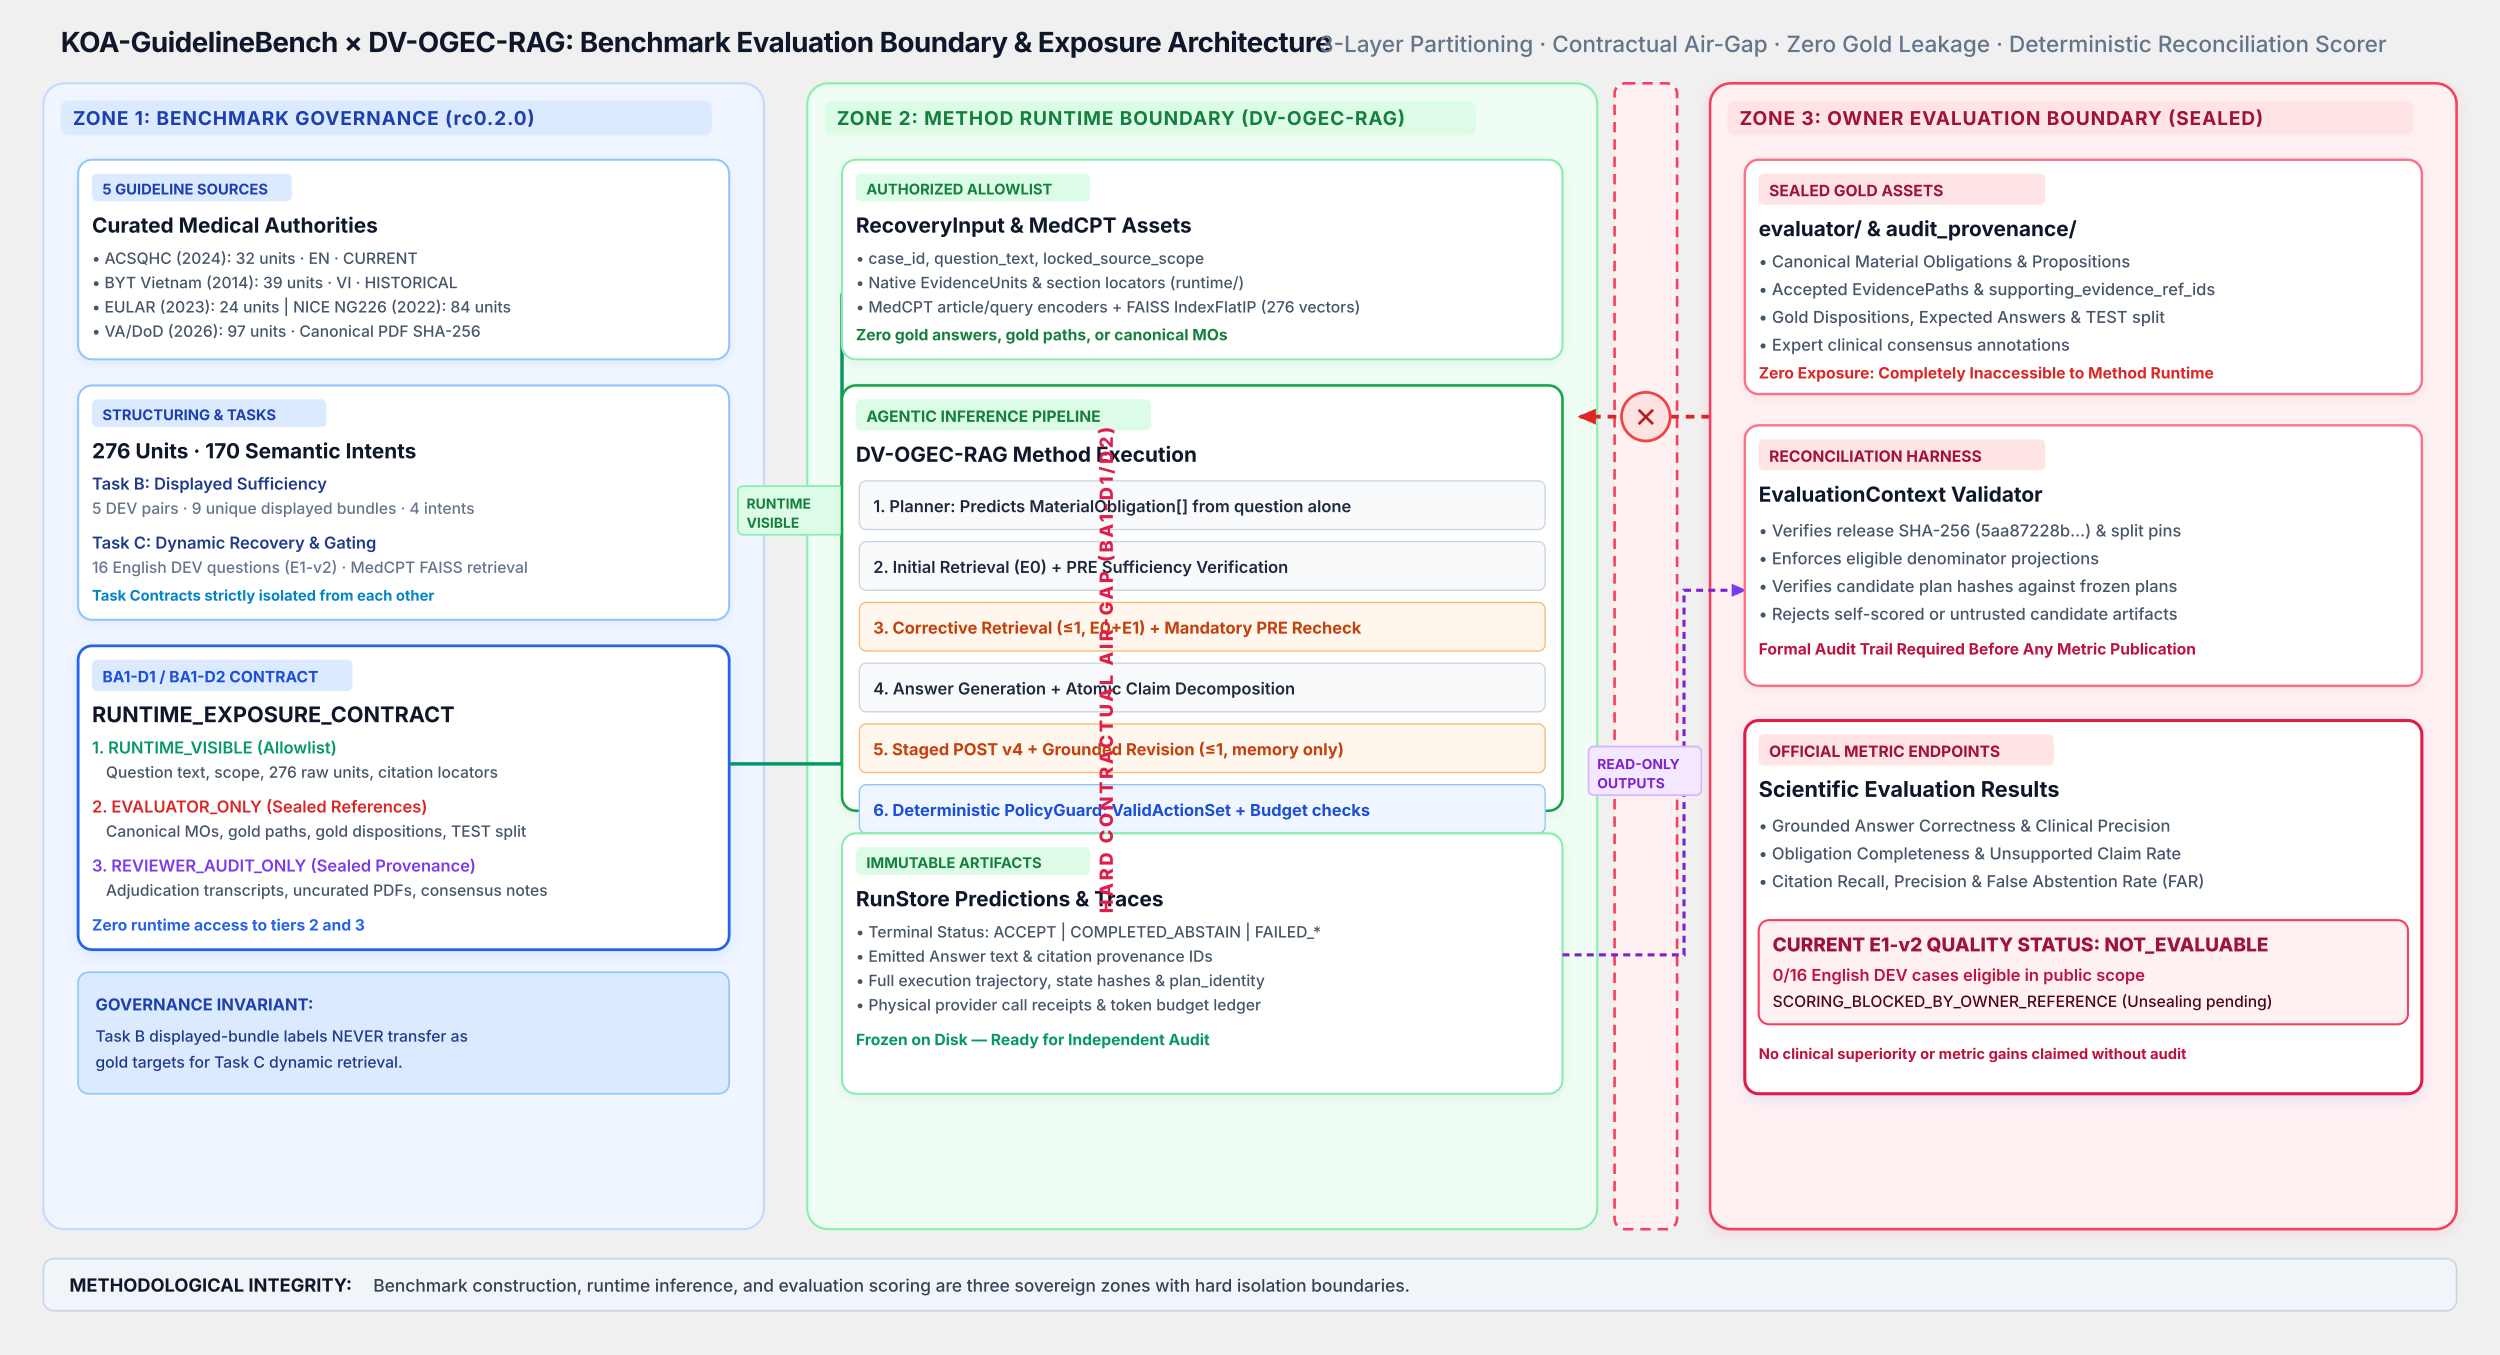
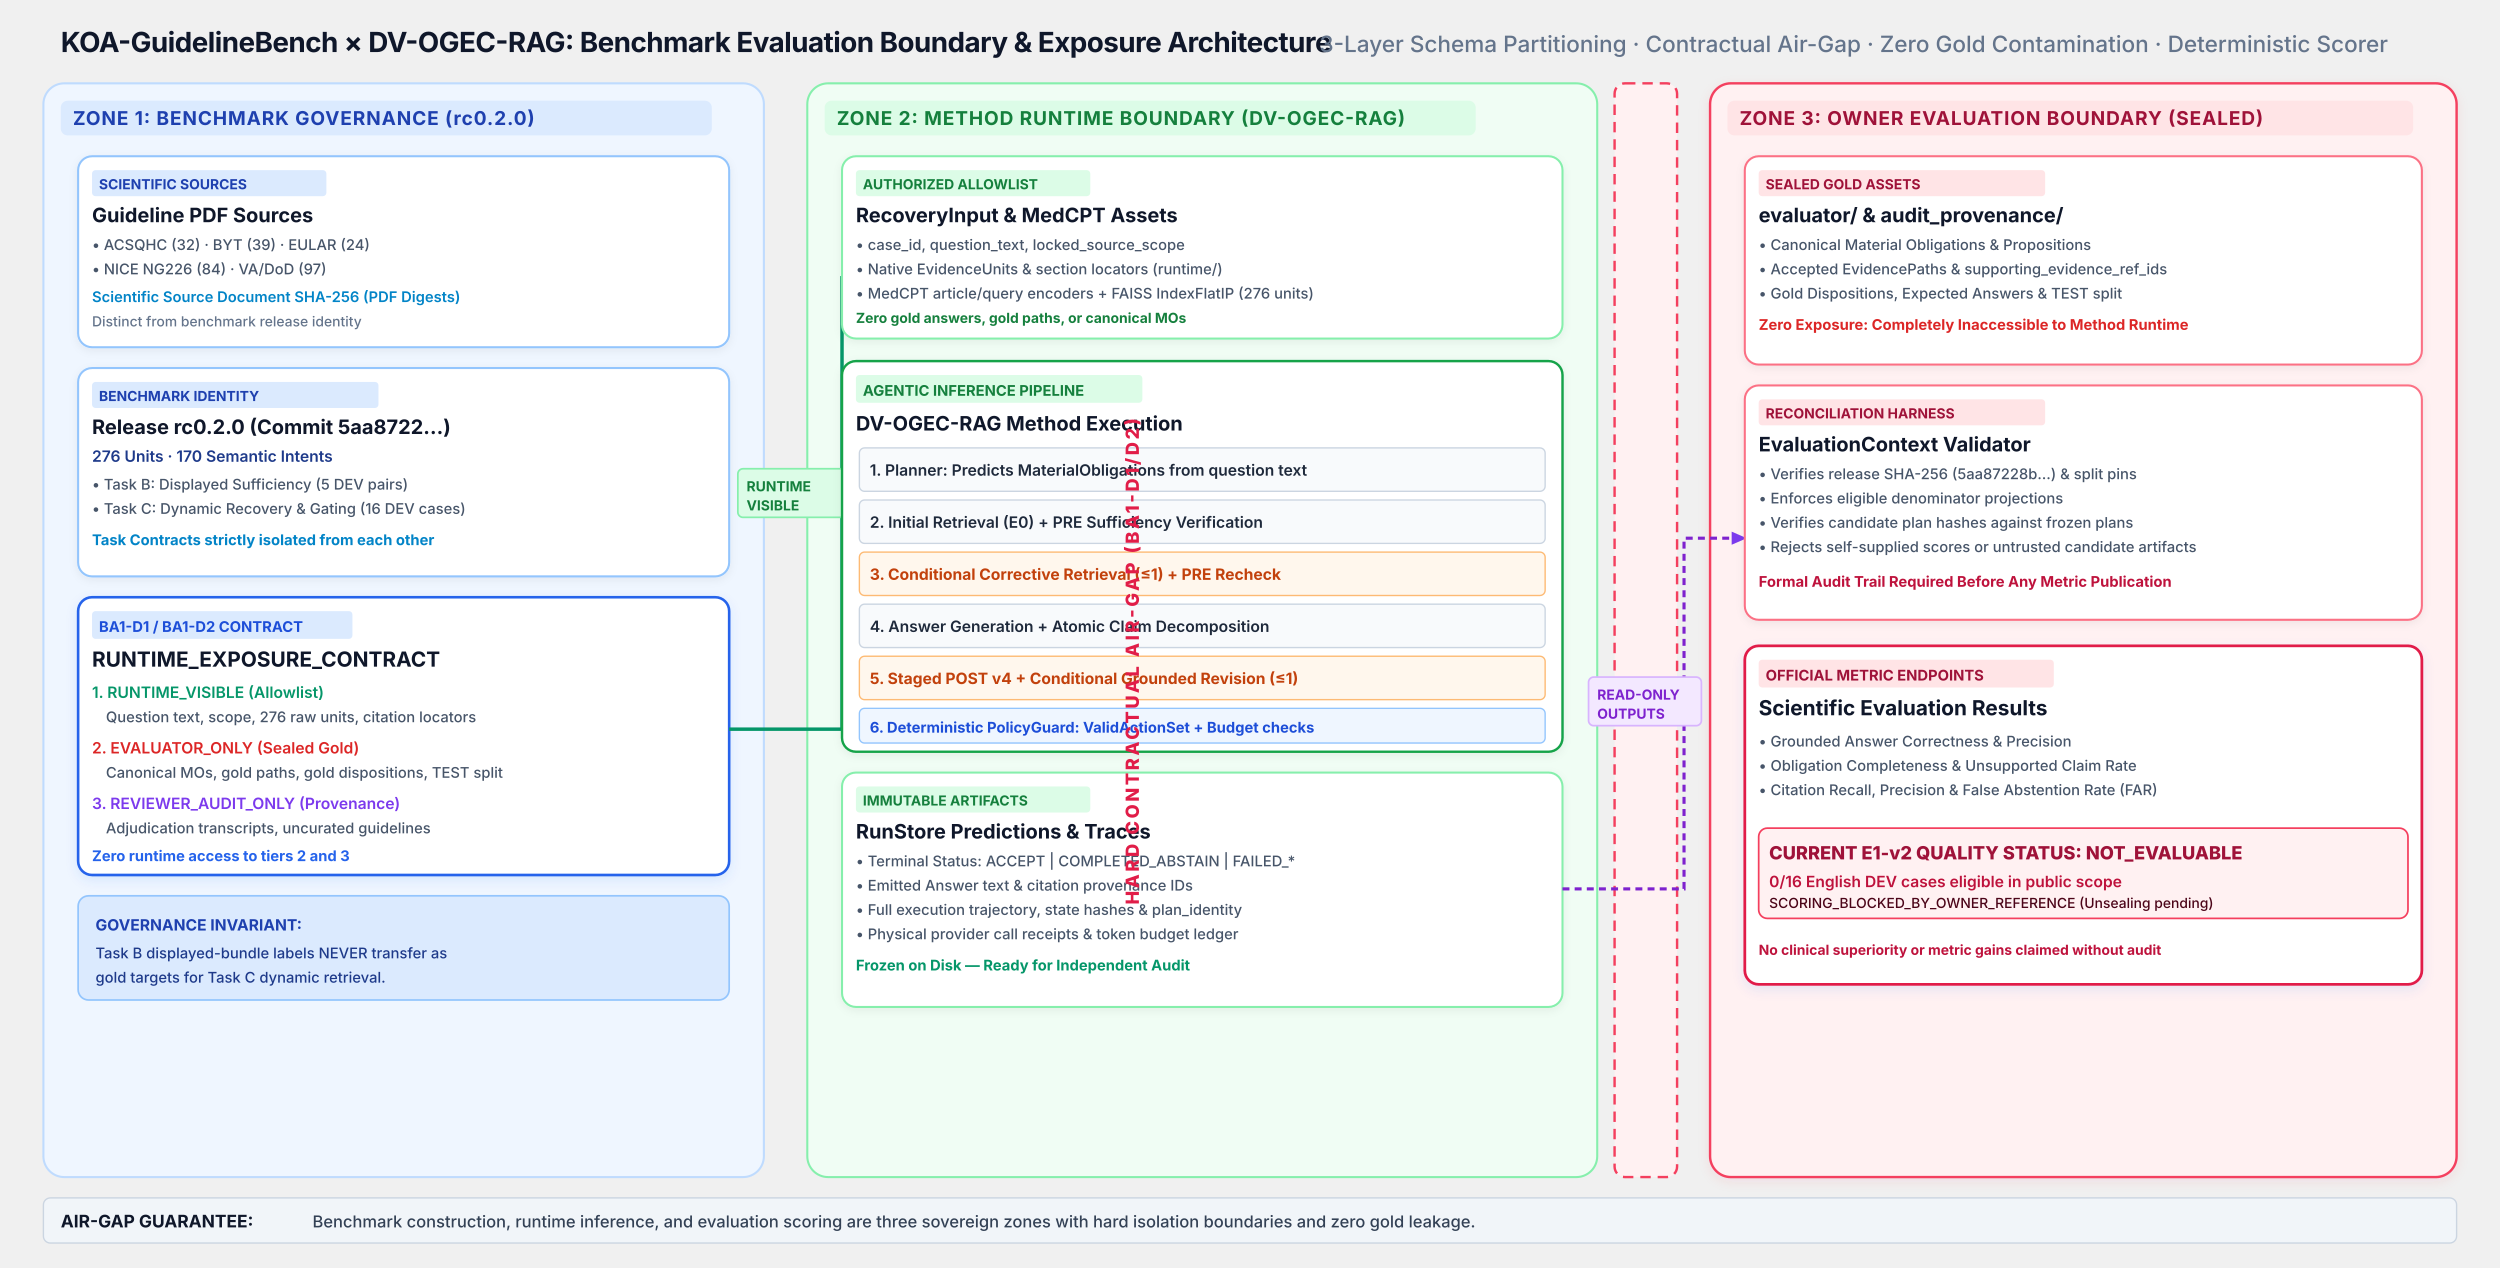
- <svg xmlns="http://www.w3.org/2000/svg" viewBox="0 0 1440 780" width="100%" height="100%" style="background:#ffffff; font-family: 'Inter', -apple-system, BlinkMacSystemFont, 'Segoe UI', Roboto, Helvetica, Arial, sans-serif;">
+ <svg xmlns="http://www.w3.org/2000/svg" viewBox="0 0 1440 730" width="100%" height="100%" style="background:#ffffff; font-family: 'Inter', -apple-system, BlinkMacSystemFont, 'Segoe UI', Roboto, Helvetica, Arial, sans-serif;">
  <defs>
    <filter id="card-shadow" x="-4%" y="-4%" width="108%" height="112%" filterUnits="userSpaceOnUse">
-       <feDropShadow dx="0" dy="2" stdDeviation="3" flood-color="#0f172a" flood-opacity="0.05" />
+       <feDropShadow dx="0" dy="1.5" stdDeviation="2.5" flood-color="#0f172a" flood-opacity="0.06" />
    </filter>
    <filter id="active-shadow" x="-6%" y="-6%" width="112%" height="116%" filterUnits="userSpaceOnUse">
-       <feDropShadow dx="0" dy="3" stdDeviation="4" flood-color="#2563eb" flood-opacity="0.10" />
+       <feDropShadow dx="0" dy="2.5" stdDeviation="3.5" flood-color="#2563eb" flood-opacity="0.10" />
    </filter>
    <filter id="firewall-shadow" x="-4%" y="-4%" width="108%" height="114%" filterUnits="userSpaceOnUse">
-       <feDropShadow dx="0" dy="2" stdDeviation="4" flood-color="#e11d48" flood-opacity="0.10" />
+       <feDropShadow dx="0" dy="2" stdDeviation="3.5" flood-color="#e11d48" flood-opacity="0.08" />
    </filter>
    <marker id="arrow-default" viewBox="0 0 10 10" refX="7" refY="5" markerWidth="6" markerHeight="6" orient="auto-start-reverse">
      <path d="M 0 1.5 L 8 5 L 0 8.5 z" fill="#475569" />
-     </marker>
-     <marker id="arrow-blue" viewBox="0 0 10 10" refX="7" refY="5" markerWidth="6" markerHeight="6" orient="auto-start-reverse">
-       <path d="M 0 1.5 L 8 5 L 0 8.5 z" fill="#2563eb" />
    </marker>
    <marker id="arrow-green" viewBox="0 0 10 10" refX="7" refY="5" markerWidth="6" markerHeight="6" orient="auto-start-reverse">
      <path d="M 0 1.5 L 8 5 L 0 8.5 z" fill="#059669" />
    </marker>
    <marker id="arrow-purple" viewBox="0 0 10 10" refX="7" refY="5" markerWidth="6" markerHeight="6" orient="auto-start-reverse">
      <path d="M 0 1.5 L 8 5 L 0 8.5 z" fill="#7c3aed" />
    </marker>
    <marker id="arrow-red" viewBox="0 0 10 10" refX="7" refY="5" markerWidth="6" markerHeight="6" orient="auto-start-reverse">
      <path d="M 0 1.5 L 8 5 L 0 8.5 z" fill="#dc2626" />
    </marker>
  </defs>
  <text x="35" y="30" font-size="16" font-weight="700" fill="#0f172a" letter-spacing="-0.3">KOA-GuidelineBench × DV-OGEC-RAG: Benchmark Evaluation Boundary &amp; Exposure Architecture</text>
-   <text x="760" y="30" font-size="13" font-weight="500" fill="#64748b">3-Layer Partitioning · Contractual Air-Gap · Zero Gold Leakage · Deterministic Reconciliation Scorer</text>
-   <rect x="25" y="48" width="415" height="660" rx="12" fill="#eff6ff" stroke="#bfdbfe" stroke-width="1.2" />
+   <text x="760" y="30" font-size="13" font-weight="500" fill="#64748b">3-Layer Schema Partitioning · Contractual Air-Gap · Zero Gold Contamination · Deterministic Scorer</text>
+   <rect x="25" y="48" width="415" height="630" rx="12" fill="#eff6ff" stroke="#bfdbfe" stroke-width="1.2" />
  <rect x="35" y="58" width="375" height="20" rx="4" fill="#dbeafe" />
  <text x="42" y="72" font-size="11" font-weight="700" fill="#1e40af" letter-spacing="0.5">ZONE 1: BENCHMARK GOVERNANCE (rc0.2.0)</text>
-   <g transform="translate(45, 92)">
-     <rect width="375" height="115" rx="8" fill="#ffffff" stroke="#93c5fd" stroke-width="1.2" filter="url(#card-shadow)" />
-     <rect x="8" y="8" width="115" height="16" rx="3" fill="#dbeafe" />
-     <text x="14" y="20" font-size="8.5" font-weight="700" fill="#1e40af">5 GUIDELINE SOURCES</text>
-     <text x="8" y="42" font-size="12" font-weight="700" fill="#0f172a">Curated Medical Authorities</text>
-     <text x="8" y="60" font-size="9" font-weight="500" fill="#475569">• ACSQHC (2024): 32 units · EN · CURRENT</text>
-     <text x="8" y="74" font-size="9" font-weight="500" fill="#475569">• BYT Vietnam (2014): 39 units · VI · HISTORICAL</text>
-     <text x="8" y="88" font-size="9" font-weight="500" fill="#475569">• EULAR (2023): 24 units | NICE NG226 (2022): 84 units</text>
-     <text x="8" y="102" font-size="9" font-weight="500" fill="#475569">• VA/DoD (2026): 97 units · Canonical PDF SHA-256</text>
+   <g transform="translate(45, 90)">
+     <rect width="375" height="110" rx="8" fill="#ffffff" stroke="#93c5fd" stroke-width="1.2" filter="url(#card-shadow)" />
+     <rect x="8" y="8" width="135" height="15" rx="2" fill="#dbeafe" />
+     <text x="12" y="19" font-size="8" font-weight="700" fill="#1e40af">SCIENTIFIC SOURCES</text>
+     <text x="8" y="38" font-size="11.5" font-weight="700" fill="#0f172a">Guideline PDF Sources</text>
+     <text x="8" y="54" font-size="8.5" font-weight="500" fill="#475569">• ACSQHC (32) · BYT (39) · EULAR (24)</text>
+     <text x="8" y="68" font-size="8.5" font-weight="500" fill="#475569">• NICE NG226 (84) · VA/DoD (97)</text>
+     <text x="8" y="84" font-size="8.5" font-weight="600" fill="#0284c7">Scientific Source Document SHA-256 (PDF Digests)</text>
+     <text x="8" y="98" font-size="8" font-weight="500" fill="#64748b">Distinct from benchmark release identity</text>
  </g>
-   <g transform="translate(45, 222)">
-     <rect width="375" height="135" rx="8" fill="#ffffff" stroke="#93c5fd" stroke-width="1.2" filter="url(#card-shadow)" />
-     <rect x="8" y="8" width="135" height="16" rx="3" fill="#dbeafe" />
-     <text x="14" y="20" font-size="8.5" font-weight="700" fill="#1e40af">STRUCTURING &amp; TASKS</text>
-     <text x="8" y="42" font-size="12" font-weight="700" fill="#0f172a">276 Units · 170 Semantic Intents</text>
-     <text x="8" y="60" font-size="9.5" font-weight="600" fill="#1e3a8a">Task B: Displayed Sufficiency</text>
-     <text x="8" y="74" font-size="9" font-weight="500" fill="#64748b">5 DEV pairs · 9 unique displayed bundles · 4 intents</text>
-     <text x="8" y="94" font-size="9.5" font-weight="600" fill="#1e3a8a">Task C: Dynamic Recovery &amp; Gating</text>
-     <text x="8" y="108" font-size="9" font-weight="500" fill="#64748b">16 English DEV questions (E1-v2) · MedCPT FAISS retrieval</text>
-     <text x="8" y="124" font-size="8.5" font-weight="700" fill="#0284c7">Task Contracts strictly isolated from each other</text>
+   <g transform="translate(45, 212)">
+     <rect width="375" height="120" rx="8" fill="#ffffff" stroke="#93c5fd" stroke-width="1.2" filter="url(#card-shadow)" />
+     <rect x="8" y="8" width="165" height="15" rx="2" fill="#dbeafe" />
+     <text x="12" y="19" font-size="8" font-weight="700" fill="#1e40af">BENCHMARK IDENTITY</text>
+     <text x="8" y="38" font-size="11.5" font-weight="700" fill="#0f172a">Release rc0.2.0 (Commit 5aa8722...)</text>
+     <text x="8" y="54" font-size="9" font-weight="600" fill="#1e3a8a">276 Units · 170 Semantic Intents</text>
+     <text x="8" y="70" font-size="8.5" font-weight="500" fill="#475569">• Task B: Displayed Sufficiency (5 DEV pairs)</text>
+     <text x="8" y="84" font-size="8.5" font-weight="500" fill="#475569">• Task C: Dynamic Recovery &amp; Gating (16 DEV cases)</text>
+     <text x="8" y="102" font-size="8.5" font-weight="700" fill="#0284c7">Task Contracts strictly isolated from each other</text>
  </g>
-   <g transform="translate(45, 372)">
-     <rect width="375" height="175" rx="8" fill="#ffffff" stroke="#2563eb" stroke-width="1.6" filter="url(#active-shadow)" />
-     <rect x="8" y="8" width="150" height="18" rx="3" fill="#dbeafe" />
-     <text x="14" y="21" font-size="9" font-weight="700" fill="#1d4ed8">BA1-D1 / BA1-D2 CONTRACT</text>
-     <text x="8" y="44" font-size="12.5" font-weight="700" fill="#0f172a">RUNTIME_EXPOSURE_CONTRACT</text>
-     <text x="8" y="62" font-size="9.5" font-weight="600" fill="#059669">1. RUNTIME_VISIBLE (Allowlist)</text>
-     <text x="16" y="76" font-size="9" font-weight="500" fill="#475569">Question text, scope, 276 raw units, citation locators</text>
-     <text x="8" y="96" font-size="9.5" font-weight="600" fill="#dc2626">2. EVALUATOR_ONLY (Sealed References)</text>
-     <text x="16" y="110" font-size="9" font-weight="500" fill="#475569">Canonical MOs, gold paths, gold dispositions, TEST split</text>
-     <text x="8" y="130" font-size="9.5" font-weight="600" fill="#7c3aed">3. REVIEWER_AUDIT_ONLY (Sealed Provenance)</text>
-     <text x="16" y="144" font-size="9" font-weight="500" fill="#475569">Adjudication transcripts, uncurated PDFs, consensus notes</text>
-     <text x="8" y="164" font-size="9" font-weight="700" fill="#2563eb">Zero runtime access to tiers 2 and 3</text>
+   <g transform="translate(45, 344)">
+     <rect width="375" height="160" rx="8" fill="#ffffff" stroke="#2563eb" stroke-width="1.5" filter="url(#active-shadow)" />
+     <rect x="8" y="8" width="150" height="16" rx="2" fill="#dbeafe" />
+     <text x="12" y="20" font-size="8.5" font-weight="700" fill="#1d4ed8">BA1-D1 / BA1-D2 CONTRACT</text>
+     <text x="8" y="40" font-size="12" font-weight="700" fill="#0f172a">RUNTIME_EXPOSURE_CONTRACT</text>
+     <text x="8" y="58" font-size="9" font-weight="600" fill="#059669">1. RUNTIME_VISIBLE (Allowlist)</text>
+     <text x="16" y="72" font-size="8.5" font-weight="500" fill="#475569">Question text, scope, 276 raw units, citation locators</text>
+     <text x="8" y="90" font-size="9" font-weight="600" fill="#dc2626">2. EVALUATOR_ONLY (Sealed Gold)</text>
+     <text x="16" y="104" font-size="8.5" font-weight="500" fill="#475569">Canonical MOs, gold paths, gold dispositions, TEST split</text>
+     <text x="8" y="122" font-size="9" font-weight="600" fill="#7c3aed">3. REVIEWER_AUDIT_ONLY (Provenance)</text>
+     <text x="16" y="136" font-size="8.5" font-weight="500" fill="#475569">Adjudication transcripts, uncurated guidelines</text>
+     <text x="8" y="152" font-size="8.5" font-weight="700" fill="#2563eb">Zero runtime access to tiers 2 and 3</text>
  </g>
-   <g transform="translate(45, 560)">
-     <rect width="375" height="70" rx="6" fill="#dbeafe" stroke="#93c5fd" stroke-width="1" />
-     <text x="10" y="22" font-size="9.5" font-weight="700" fill="#1e40af">GOVERNANCE INVARIANT:</text>
-     <text x="10" y="40" font-size="9" font-weight="500" fill="#1e3a8a">Task B displayed-bundle labels NEVER transfer as</text>
-     <text x="10" y="55" font-size="9" font-weight="500" fill="#1e3a8a">gold targets for Task C dynamic retrieval.</text>
+   <g transform="translate(45, 516)">
+     <rect width="375" height="60" rx="6" fill="#dbeafe" stroke="#93c5fd" stroke-width="1" />
+     <text x="10" y="20" font-size="9" font-weight="700" fill="#1e40af">GOVERNANCE INVARIANT:</text>
+     <text x="10" y="36" font-size="8.5" font-weight="500" fill="#1e3a8a">Task B displayed-bundle labels NEVER transfer as</text>
+     <text x="10" y="50" font-size="8.5" font-weight="500" fill="#1e3a8a">gold targets for Task C dynamic retrieval.</text>
  </g>
-   <rect x="465" y="48" width="455" height="660" rx="12" fill="#f0fdf4" stroke="#86efac" stroke-width="1.2" />
+   <rect x="465" y="48" width="455" height="630" rx="12" fill="#f0fdf4" stroke="#86efac" stroke-width="1.2" />
  <rect x="475" y="58" width="375" height="20" rx="4" fill="#dcfce7" />
  <text x="482" y="72" font-size="11" font-weight="700" fill="#15803d" letter-spacing="0.5">ZONE 2: METHOD RUNTIME BOUNDARY (DV-OGEC-RAG)</text>
-   <path d="M 420 440 L 485 440 L 485 170 L 495 170" fill="none" stroke="#059669" stroke-width="2" marker-end="url(#arrow-green)" />
-   <rect x="425" y="280" width="70" height="28" rx="3" fill="#dcfce7" stroke="#86efac" stroke-width="1" />
-   <text x="430" y="293" font-size="8" font-weight="700" fill="#15803d">RUNTIME</text>
-   <text x="430" y="304" font-size="8" font-weight="700" fill="#15803d">VISIBLE</text>
-   <g transform="translate(485, 92)">
-     <rect width="415" height="115" rx="8" fill="#ffffff" stroke="#86efac" stroke-width="1.2" filter="url(#card-shadow)" />
-     <rect x="8" y="8" width="135" height="16" rx="3" fill="#dcfce7" />
-     <text x="14" y="20" font-size="8.5" font-weight="700" fill="#15803d">AUTHORIZED ALLOWLIST</text>
-     <text x="8" y="42" font-size="12" font-weight="700" fill="#0f172a">RecoveryInput &amp; MedCPT Assets</text>
-     <text x="8" y="60" font-size="9" font-weight="500" fill="#475569">• case_id, question_text, locked_source_scope</text>
-     <text x="8" y="74" font-size="9" font-weight="500" fill="#475569">• Native EvidenceUnits &amp; section locators (runtime/)</text>
-     <text x="8" y="88" font-size="9" font-weight="500" fill="#475569">• MedCPT article/query encoders + FAISS IndexFlatIP (276 vectors)</text>
-     <text x="8" y="104" font-size="9" font-weight="700" fill="#15803d">Zero gold answers, gold paths, or canonical MOs</text>
+   <path d="M 420 420 L 485 420 L 485 160 L 495 160" fill="none" stroke="#059669" stroke-width="2" marker-end="url(#arrow-green)" />
+   <rect x="425" y="270" width="70" height="28" rx="3" fill="#dcfce7" stroke="#86efac" stroke-width="1" />
+   <text x="430" y="283" font-size="8" font-weight="700" fill="#15803d">RUNTIME</text>
+   <text x="430" y="294" font-size="8" font-weight="700" fill="#15803d">VISIBLE</text>
+   <g transform="translate(485, 90)">
+     <rect width="415" height="105" rx="8" fill="#ffffff" stroke="#86efac" stroke-width="1.2" filter="url(#card-shadow)" />
+     <rect x="8" y="8" width="135" height="15" rx="2" fill="#dcfce7" />
+     <text x="12" y="19" font-size="8" font-weight="700" fill="#15803d">AUTHORIZED ALLOWLIST</text>
+     <text x="8" y="38" font-size="11.5" font-weight="700" fill="#0f172a">RecoveryInput &amp; MedCPT Assets</text>
+     <text x="8" y="54" font-size="8.5" font-weight="500" fill="#475569">• case_id, question_text, locked_source_scope</text>
+     <text x="8" y="68" font-size="8.5" font-weight="500" fill="#475569">• Native EvidenceUnits &amp; section locators (runtime/)</text>
+     <text x="8" y="82" font-size="8.5" font-weight="500" fill="#475569">• MedCPT article/query encoders + FAISS IndexFlatIP (276 units)</text>
+     <text x="8" y="96" font-size="8" font-weight="700" fill="#15803d">Zero gold answers, gold paths, or canonical MOs</text>
  </g>
-   <g transform="translate(485, 222)">
-     <rect width="415" height="245" rx="8" fill="#ffffff" stroke="#16a34a" stroke-width="1.5" filter="url(#card-shadow)" />
-     <rect x="8" y="8" width="170" height="18" rx="3" fill="#dcfce7" />
-     <text x="14" y="21" font-size="9" font-weight="700" fill="#15803d">AGENTIC INFERENCE PIPELINE</text>
-     <text x="8" y="44" font-size="12" font-weight="700" fill="#0f172a">DV-OGEC-RAG Method Execution</text>
-     <rect x="10" y="55" width="395" height="28" rx="4" fill="#f8fafc" stroke="#cbd5e1" stroke-width="0.8" />
-     <text x="18" y="73" font-size="9.5" font-weight="600" fill="#1e293b">1. Planner: Predicts MaterialObligation[] from question alone</text>
-     <rect x="10" y="90" width="395" height="28" rx="4" fill="#f8fafc" stroke="#cbd5e1" stroke-width="0.8" />
-     <text x="18" y="108" font-size="9.5" font-weight="600" fill="#1e293b">2. Initial Retrieval (E0) + PRE Sufficiency Verification</text>
-     <rect x="10" y="125" width="395" height="28" rx="4" fill="#fff7ed" stroke="#fdba74" stroke-width="0.8" />
-     <text x="18" y="143" font-size="9.5" font-weight="700" fill="#c2410c">3. Corrective Retrieval (≤1, E0+E1) + Mandatory PRE Recheck</text>
-     <rect x="10" y="160" width="395" height="28" rx="4" fill="#f8fafc" stroke="#cbd5e1" stroke-width="0.8" />
-     <text x="18" y="178" font-size="9.5" font-weight="600" fill="#1e293b">4. Answer Generation + Atomic Claim Decomposition</text>
-     <rect x="10" y="195" width="395" height="28" rx="4" fill="#fff7ed" stroke="#fdba74" stroke-width="0.8" />
-     <text x="18" y="213" font-size="9.5" font-weight="700" fill="#c2410c">5. Staged POST v4 + Grounded Revision (≤1, memory only)</text>
-     <rect x="10" y="230" width="395" height="28" rx="4" fill="#eff6ff" stroke="#93c5fd" stroke-width="0.8" />
-     <text x="18" y="248" font-size="9.5" font-weight="700" fill="#1d4ed8">6. Deterministic PolicyGuard: ValidActionSet + Budget checks</text>
+   <g transform="translate(485, 208)">
+     <rect width="415" height="225" rx="8" fill="#ffffff" stroke="#16a34a" stroke-width="1.4" filter="url(#card-shadow)" />
+     <rect x="8" y="8" width="165" height="16" rx="2" fill="#dcfce7" />
+     <text x="12" y="20" font-size="8.5" font-weight="700" fill="#15803d">AGENTIC INFERENCE PIPELINE</text>
+     <text x="8" y="40" font-size="11.5" font-weight="700" fill="#0f172a">DV-OGEC-RAG Method Execution</text>
+     <rect x="10" y="50" width="395" height="25" rx="3" fill="#f8fafc" stroke="#cbd5e1" stroke-width="0.8" />
+     <text x="16" y="66" font-size="9" font-weight="600" fill="#1e293b">1. Planner: Predicts MaterialObligations from question text</text>
+     <rect x="10" y="80" width="395" height="25" rx="3" fill="#f8fafc" stroke="#cbd5e1" stroke-width="0.8" />
+     <text x="16" y="96" font-size="9" font-weight="600" fill="#1e293b">2. Initial Retrieval (E0) + PRE Sufficiency Verification</text>
+     <rect x="10" y="110" width="395" height="25" rx="3" fill="#fff7ed" stroke="#fdba74" stroke-width="0.8" />
+     <text x="16" y="126" font-size="9" font-weight="700" fill="#c2410c">3. Conditional Corrective Retrieval (≤1) + PRE Recheck</text>
+     <rect x="10" y="140" width="395" height="25" rx="3" fill="#f8fafc" stroke="#cbd5e1" stroke-width="0.8" />
+     <text x="16" y="156" font-size="9" font-weight="600" fill="#1e293b">4. Answer Generation + Atomic Claim Decomposition</text>
+     <rect x="10" y="170" width="395" height="25" rx="3" fill="#fff7ed" stroke="#fdba74" stroke-width="0.8" />
+     <text x="16" y="186" font-size="9" font-weight="700" fill="#c2410c">5. Staged POST v4 + Conditional Grounded Revision (≤1)</text>
+     <rect x="10" y="200" width="395" height="20" rx="3" fill="#eff6ff" stroke="#93c5fd" stroke-width="0.8" />
+     <text x="16" y="214" font-size="8.5" font-weight="700" fill="#1d4ed8">6. Deterministic PolicyGuard: ValidActionSet + Budget checks</text>
  </g>
-   <g transform="translate(485, 480)">
-     <rect width="415" height="150" rx="8" fill="#ffffff" stroke="#86efac" stroke-width="1.2" filter="url(#card-shadow)" />
-     <rect x="8" y="8" width="135" height="16" rx="3" fill="#dcfce7" />
-     <text x="14" y="20" font-size="8.5" font-weight="700" fill="#15803d">IMMUTABLE ARTIFACTS</text>
-     <text x="8" y="42" font-size="12" font-weight="700" fill="#0f172a">RunStore Predictions &amp; Traces</text>
-     <text x="8" y="60" font-size="9" font-weight="500" fill="#475569">• Terminal Status: ACCEPT | COMPLETED_ABSTAIN | FAILED_*</text>
-     <text x="8" y="74" font-size="9" font-weight="500" fill="#475569">• Emitted Answer text &amp; citation provenance IDs</text>
-     <text x="8" y="88" font-size="9" font-weight="500" fill="#475569">• Full execution trajectory, state hashes &amp; plan_identity</text>
-     <text x="8" y="102" font-size="9" font-weight="500" fill="#475569">• Physical provider call receipts &amp; token budget ledger</text>
-     <text x="8" y="122" font-size="9" font-weight="700" fill="#059669">Frozen on Disk — Ready for Independent Audit</text>
+   <g transform="translate(485, 445)">
+     <rect width="415" height="135" rx="8" fill="#ffffff" stroke="#86efac" stroke-width="1.2" filter="url(#card-shadow)" />
+     <rect x="8" y="8" width="135" height="15" rx="2" fill="#dcfce7" />
+     <text x="12" y="19" font-size="8" font-weight="700" fill="#15803d">IMMUTABLE ARTIFACTS</text>
+     <text x="8" y="38" font-size="11.5" font-weight="700" fill="#0f172a">RunStore Predictions &amp; Traces</text>
+     <text x="8" y="54" font-size="8.5" font-weight="500" fill="#475569">• Terminal Status: ACCEPT | COMPLETED_ABSTAIN | FAILED_*</text>
+     <text x="8" y="68" font-size="8.5" font-weight="500" fill="#475569">• Emitted Answer text &amp; citation provenance IDs</text>
+     <text x="8" y="82" font-size="8.5" font-weight="500" fill="#475569">• Full execution trajectory, state hashes &amp; plan_identity</text>
+     <text x="8" y="96" font-size="8.5" font-weight="500" fill="#475569">• Physical provider call receipts &amp; token budget ledger</text>
+     <text x="8" y="114" font-size="8.5" font-weight="700" fill="#059669">Frozen on Disk — Ready for Independent Audit</text>
  </g>
  <g transform="translate(930, 48)">
-     <rect width="36" height="660" rx="6" fill="#fff1f2" stroke="#f43f5e" stroke-width="1.5" stroke-dasharray="6,4" />
-     <text transform="rotate(-90 18 330)" x="-130" y="23" font-size="10.5" font-weight="800" fill="#e11d48" letter-spacing="1.5">HARD CONTRACTUAL AIR-GAP (BA1-D1/D2)</text>
+     <rect width="36" height="630" rx="6" fill="#fff1f2" stroke="#f43f5e" stroke-width="1.4" stroke-dasharray="6,4" />
+     <text transform="rotate(-90 18 315)" x="-140" y="23" font-size="10.5" font-weight="800" fill="#e11d48" letter-spacing="1.5">HARD CONTRACTUAL AIR-GAP (BA1-D1/D2)</text>
  </g>
-   <path d="M 985 240 L 910 240" fill="none" stroke="#dc2626" stroke-width="2.2" stroke-dasharray="5,4" marker-end="url(#arrow-red)" />
-   <circle cx="948" cy="240" r="14" fill="#fee2e2" stroke="#ef4444" stroke-width="1.6" />
-   <text x="948" y="246" font-size="16" font-weight="800" fill="#b91c1c" text-anchor="middle">✕</text>
-   <rect x="985" y="48" width="430" height="660" rx="12" fill="#fff1f2" stroke="#f43f5e" stroke-width="1.5" filter="url(#firewall-shadow)" />
+   <rect x="985" y="48" width="430" height="630" rx="12" fill="#fff1f2" stroke="#f43f5e" stroke-width="1.4" filter="url(#firewall-shadow)" />
  <rect x="995" y="58" width="395" height="20" rx="4" fill="#ffe4e6" />
  <text x="1002" y="72" font-size="11" font-weight="700" fill="#9f1239" letter-spacing="0.5">ZONE 3: OWNER EVALUATION BOUNDARY (SEALED)</text>
-   <g transform="translate(1005, 92)">
-     <rect width="390" height="135" rx="8" fill="#ffffff" stroke="#fb7185" stroke-width="1.4" filter="url(#card-shadow)" />
-     <rect x="8" y="8" width="165" height="18" rx="3" fill="#ffe4e6" />
-     <text x="14" y="21" font-size="9" font-weight="700" fill="#9f1239">SEALED GOLD ASSETS</text>
-     <text x="8" y="44" font-size="12" font-weight="700" fill="#0f172a">evaluator/ &amp; audit_provenance/</text>
-     <text x="8" y="62" font-size="9.5" font-weight="500" fill="#475569">• Canonical Material Obligations &amp; Propositions</text>
-     <text x="8" y="78" font-size="9.5" font-weight="500" fill="#475569">• Accepted EvidencePaths &amp; supporting_evidence_ref_ids</text>
-     <text x="8" y="94" font-size="9.5" font-weight="500" fill="#475569">• Gold Dispositions, Expected Answers &amp; TEST split</text>
-     <text x="8" y="110" font-size="9.5" font-weight="500" fill="#475569">• Expert clinical consensus annotations</text>
-     <text x="8" y="126" font-size="9" font-weight="700" fill="#dc2626">Zero Exposure: Completely Inaccessible to Method Runtime</text>
+   <g transform="translate(1005, 90)">
+     <rect width="390" height="120" rx="8" fill="#ffffff" stroke="#fb7185" stroke-width="1.2" filter="url(#card-shadow)" />
+     <rect x="8" y="8" width="165" height="15" rx="2" fill="#ffe4e6" />
+     <text x="12" y="19" font-size="8" font-weight="700" fill="#9f1239">SEALED GOLD ASSETS</text>
+     <text x="8" y="38" font-size="11.5" font-weight="700" fill="#0f172a">evaluator/ &amp; audit_provenance/</text>
+     <text x="8" y="54" font-size="8.5" font-weight="500" fill="#475569">• Canonical Material Obligations &amp; Propositions</text>
+     <text x="8" y="68" font-size="8.5" font-weight="500" fill="#475569">• Accepted EvidencePaths &amp; supporting_evidence_ref_ids</text>
+     <text x="8" y="82" font-size="8.5" font-weight="500" fill="#475569">• Gold Dispositions, Expected Answers &amp; TEST split</text>
+     <text x="8" y="100" font-size="8.5" font-weight="700" fill="#dc2626">Zero Exposure: Completely Inaccessible to Method Runtime</text>
  </g>
-   <path d="M 900 550 L 970 550 L 970 340 L 1005 340" fill="none" stroke="#7e22ce" stroke-width="1.8" stroke-dasharray="4,3" marker-end="url(#arrow-purple)" />
-   <rect x="915" y="430" width="65" height="28" rx="3" fill="#f3e8ff" stroke="#d8b4fe" stroke-width="1" />
-   <text x="920" y="443" font-size="8" font-weight="700" fill="#7e22ce">READ-ONLY</text>
-   <text x="920" y="454" font-size="8" font-weight="700" fill="#7e22ce">OUTPUTS</text>
-   <g transform="translate(1005, 245)">
-     <rect width="390" height="150" rx="8" fill="#ffffff" stroke="#fb7185" stroke-width="1.4" filter="url(#card-shadow)" />
-     <rect x="8" y="8" width="165" height="18" rx="3" fill="#ffe4e6" />
-     <text x="14" y="21" font-size="9" font-weight="700" fill="#9f1239">RECONCILIATION HARNESS</text>
-     <text x="8" y="44" font-size="12" font-weight="700" fill="#0f172a">EvaluationContext Validator</text>
-     <text x="8" y="64" font-size="9.5" font-weight="500" fill="#475569">• Verifies release SHA-256 (5aa87228b...) &amp; split pins</text>
-     <text x="8" y="80" font-size="9.5" font-weight="500" fill="#475569">• Enforces eligible denominator projections</text>
-     <text x="8" y="96" font-size="9.5" font-weight="500" fill="#475569">• Verifies candidate plan hashes against frozen plans</text>
-     <text x="8" y="112" font-size="9.5" font-weight="500" fill="#475569">• Rejects self-scored or untrusted candidate artifacts</text>
-     <text x="8" y="132" font-size="9" font-weight="700" fill="#be123c">Formal Audit Trail Required Before Any Metric Publication</text>
+   <path d="M 900 512 L 970 512 L 970 310 L 1005 310" fill="none" stroke="#7e22ce" stroke-width="1.8" stroke-dasharray="4,3" marker-end="url(#arrow-purple)" />
+   <rect x="915" y="390" width="65" height="28" rx="3" fill="#f3e8ff" stroke="#d8b4fe" stroke-width="1" />
+   <text x="920" y="403" font-size="8" font-weight="700" fill="#7e22ce">READ-ONLY</text>
+   <text x="920" y="414" font-size="8" font-weight="700" fill="#7e22ce">OUTPUTS</text>
+   <g transform="translate(1005, 222)">
+     <rect width="390" height="135" rx="8" fill="#ffffff" stroke="#fb7185" stroke-width="1.2" filter="url(#card-shadow)" />
+     <rect x="8" y="8" width="165" height="15" rx="2" fill="#ffe4e6" />
+     <text x="12" y="19" font-size="8" font-weight="700" fill="#9f1239">RECONCILIATION HARNESS</text>
+     <text x="8" y="38" font-size="11.5" font-weight="700" fill="#0f172a">EvaluationContext Validator</text>
+     <text x="8" y="54" font-size="8.5" font-weight="500" fill="#475569">• Verifies release SHA-256 (5aa87228b...) &amp; split pins</text>
+     <text x="8" y="68" font-size="8.5" font-weight="500" fill="#475569">• Enforces eligible denominator projections</text>
+     <text x="8" y="82" font-size="8.5" font-weight="500" fill="#475569">• Verifies candidate plan hashes against frozen plans</text>
+     <text x="8" y="96" font-size="8.5" font-weight="500" fill="#475569">• Rejects self-supplied scores or untrusted candidate artifacts</text>
+     <text x="8" y="116" font-size="8.5" font-weight="700" fill="#be123c">Formal Audit Trail Required Before Any Metric Publication</text>
  </g>
-   <g transform="translate(1005, 415)">
-     <rect width="390" height="215" rx="8" fill="#ffffff" stroke="#e11d48" stroke-width="1.8" filter="url(#active-shadow)" />
-     <rect x="8" y="8" width="170" height="18" rx="3" fill="#ffe4e6" />
-     <text x="14" y="21" font-size="9" font-weight="700" fill="#9f1239">OFFICIAL METRIC ENDPOINTS</text>
-     <text x="8" y="44" font-size="12.5" font-weight="700" fill="#0f172a">Scientific Evaluation Results</text>
-     <text x="8" y="64" font-size="9.5" font-weight="500" fill="#475569">• Grounded Answer Correctness &amp; Clinical Precision</text>
-     <text x="8" y="80" font-size="9.5" font-weight="500" fill="#475569">• Obligation Completeness &amp; Unsupported Claim Rate</text>
-     <text x="8" y="96" font-size="9.5" font-weight="500" fill="#475569">• Citation Recall, Precision &amp; False Abstention Rate (FAR)</text>
-     <rect x="8" y="115" width="374" height="60" rx="6" fill="#fff1f2" stroke="#f43f5e" stroke-width="1.2" />
-     <text x="16" y="133" font-size="11" font-weight="800" fill="#9f1239">CURRENT E1-v2 QUALITY STATUS: NOT_EVALUABLE</text>
-     <text x="16" y="150" font-size="9.5" font-weight="600" fill="#be123c">0/16 English DEV cases eligible in public scope</text>
-     <text x="16" y="165" font-size="9" font-weight="500" fill="#4c0519">SCORING_BLOCKED_BY_OWNER_REFERENCE (Unsealing pending)</text>
-     <text x="8" y="195" font-size="8.5" font-weight="700" fill="#be123c">No clinical superiority or metric gains claimed without audit</text>
+   <g transform="translate(1005, 372)">
+     <rect width="390" height="195" rx="8" fill="#ffffff" stroke="#e11d48" stroke-width="1.6" filter="url(#active-shadow)" />
+     <rect x="8" y="8" width="170" height="16" rx="2" fill="#ffe4e6" />
+     <text x="12" y="20" font-size="8.5" font-weight="700" fill="#9f1239">OFFICIAL METRIC ENDPOINTS</text>
+     <text x="8" y="40" font-size="12" font-weight="700" fill="#0f172a">Scientific Evaluation Results</text>
+     <text x="8" y="58" font-size="8.5" font-weight="500" fill="#475569">• Grounded Answer Correctness &amp; Precision</text>
+     <text x="8" y="72" font-size="8.5" font-weight="500" fill="#475569">• Obligation Completeness &amp; Unsupported Claim Rate</text>
+     <text x="8" y="86" font-size="8.5" font-weight="500" fill="#475569">• Citation Recall, Precision &amp; False Abstention Rate (FAR)</text>
+     <rect x="8" y="105" width="374" height="52" rx="5" fill="#fff1f2" stroke="#f43f5e" stroke-width="1" />
+     <text x="14" y="123" font-size="10.5" font-weight="800" fill="#9f1239">CURRENT E1-v2 QUALITY STATUS: NOT_EVALUABLE</text>
+     <text x="14" y="139" font-size="9" font-weight="600" fill="#be123c">0/16 English DEV cases eligible in public scope</text>
+     <text x="14" y="151" font-size="8" font-weight="500" fill="#4c0519">SCORING_BLOCKED_BY_OWNER_REFERENCE (Unsealing pending)</text>
+     <text x="8" y="178" font-size="8" font-weight="700" fill="#be123c">No clinical superiority or metric gains claimed without audit</text>
  </g>
-   <rect x="25" y="725" width="1390" height="30" rx="6" fill="#f1f5f9" stroke="#cbd5e1" stroke-width="1" />
-   <text x="40" y="744" font-size="10.5" font-weight="700" fill="#0f172a">METHODOLOGICAL INTEGRITY:</text>
-   <text x="215" y="744" font-size="10" font-weight="500" fill="#334155">Benchmark construction, runtime inference, and evaluation scoring are three sovereign zones with hard isolation boundaries.</text>
+   <rect x="25" y="690" width="1390" height="26" rx="4" fill="#f1f5f9" stroke="#cbd5e1" stroke-width="0.8" />
+   <text x="35" y="707" font-size="10" font-weight="700" fill="#0f172a">AIR-GAP GUARANTEE:</text>
+   <text x="180" y="707" font-size="9.5" font-weight="500" fill="#334155">Benchmark construction, runtime inference, and evaluation scoring are three sovereign zones with hard isolation boundaries and zero gold leakage.</text>
</svg>
